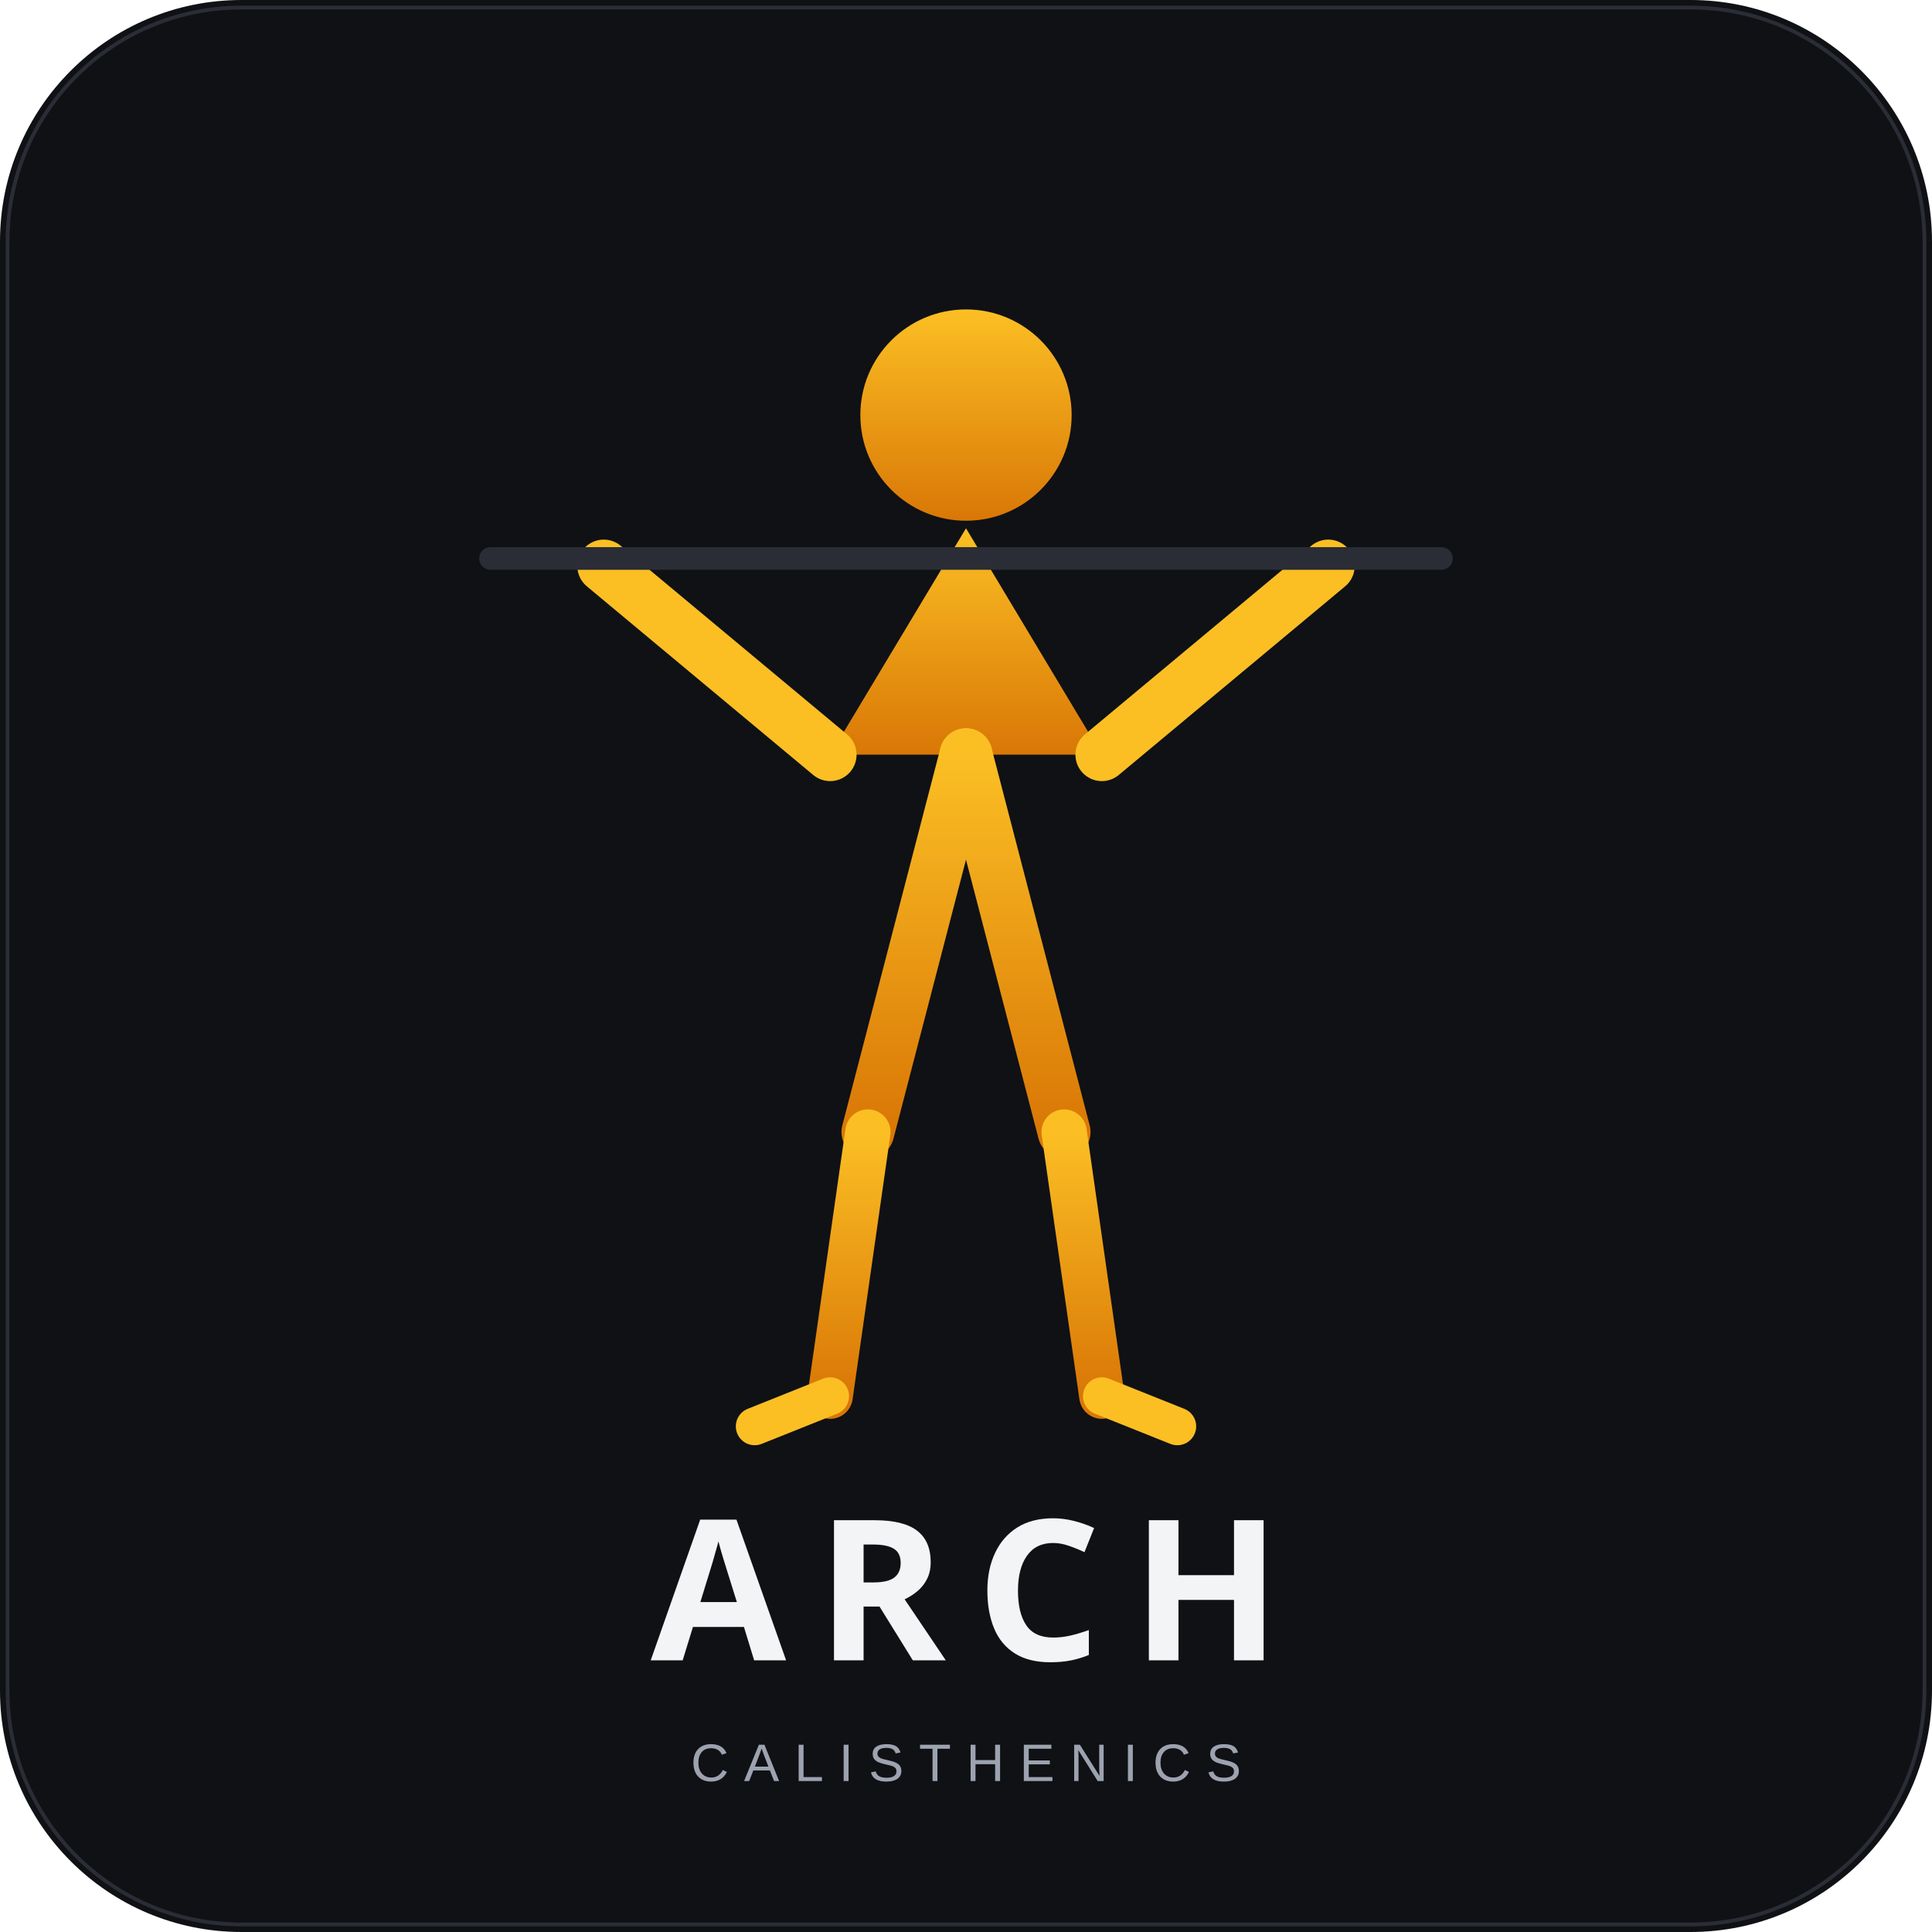
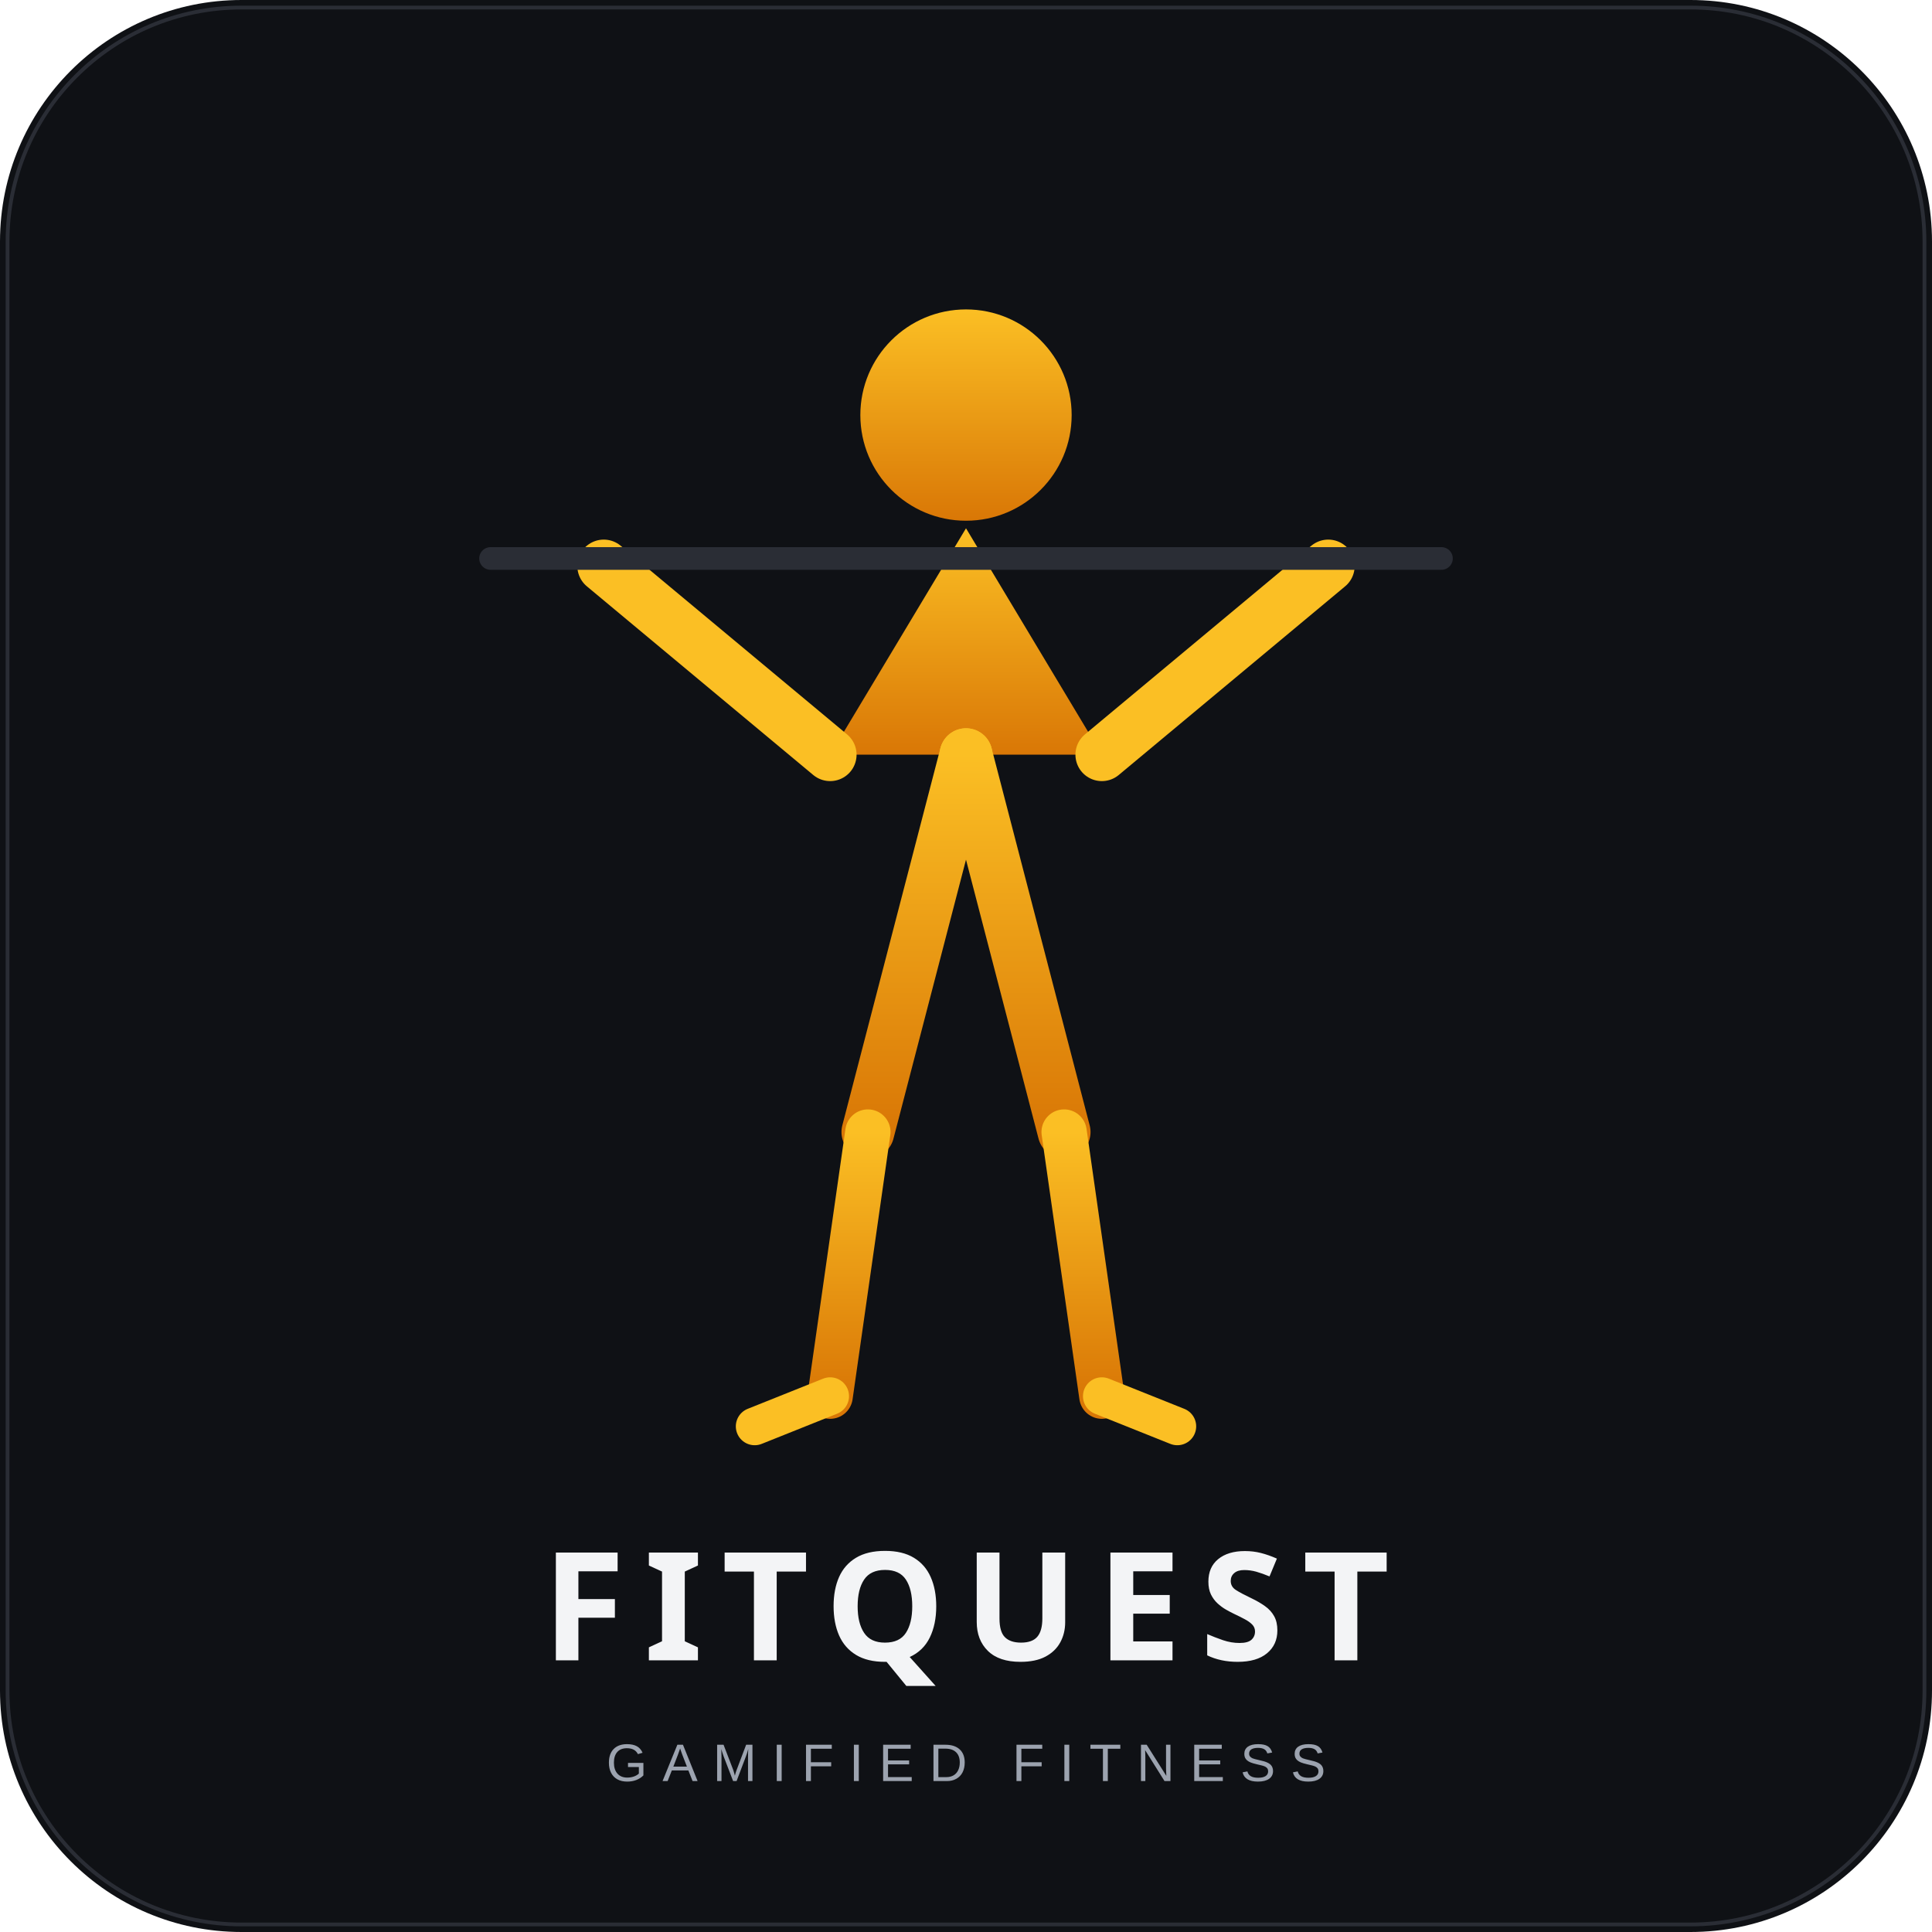
<svg xmlns="http://www.w3.org/2000/svg" viewBox="0 0 512 512" width="512" height="512">
  <defs>
    <linearGradient id="accent" x1="0%" y1="0%" x2="0%" y2="100%">
      <stop offset="0%" style="stop-color:#FBBF24;stop-opacity:1" />
      <stop offset="100%" style="stop-color:#D97706;stop-opacity:1" />
    </linearGradient>
  </defs>
  <rect width="512" height="512" rx="64" fill="#0F1115" />
  <rect x="2" y="2" width="508" height="508" rx="62" fill="none" stroke="#2A2D35" stroke-width="1" />
  <circle cx="256" cy="110" r="28" fill="url(#accent)" />
  <polygon points="256,140 220,200 292,200" fill="url(#accent)" />
  <line x1="220" y1="200" x2="160" y2="150" stroke="#FBBF24" stroke-width="14" stroke-linecap="round" />
  <line x1="292" y1="200" x2="352" y2="150" stroke="#FBBF24" stroke-width="14" stroke-linecap="round" />
  <line x1="130" y1="148" x2="382" y2="148" stroke="#2A2D35" stroke-width="6" stroke-linecap="round" />
  <line x1="256" y1="200" x2="230" y2="300" stroke="url(#accent)" stroke-width="14" stroke-linecap="round" />
  <line x1="256" y1="200" x2="282" y2="300" stroke="url(#accent)" stroke-width="14" stroke-linecap="round" />
  <line x1="230" y1="300" x2="220" y2="370" stroke="url(#accent)" stroke-width="12" stroke-linecap="round" />
  <line x1="282" y1="300" x2="292" y2="370" stroke="url(#accent)" stroke-width="12" stroke-linecap="round" />
  <line x1="220" y1="370" x2="200" y2="378" stroke="#FBBF24" stroke-width="10" stroke-linecap="round" />
  <line x1="292" y1="370" x2="312" y2="378" stroke="#FBBF24" stroke-width="10" stroke-linecap="round" />
-   <text x="256" y="440" text-anchor="middle" font-family="Arial Black, sans-serif" font-size="52" font-weight="900" letter-spacing="8" fill="#F3F4F6">ARCH</text>
-   <text x="256" y="472" text-anchor="middle" font-family="Arial, sans-serif" font-size="14" letter-spacing="4" fill="#9CA3AF">CALISTHENICS</text>
+   <text x="256" y="440" text-anchor="middle" font-family="Arial Black, sans-serif" font-size="40" font-weight="900" letter-spacing="5" fill="#F3F4F6">FITQUEST</text>
+   <text x="256" y="472" text-anchor="middle" font-family="Arial, sans-serif" font-size="14" letter-spacing="4" fill="#9CA3AF">GAMIFIED FITNESS</text>
</svg>
